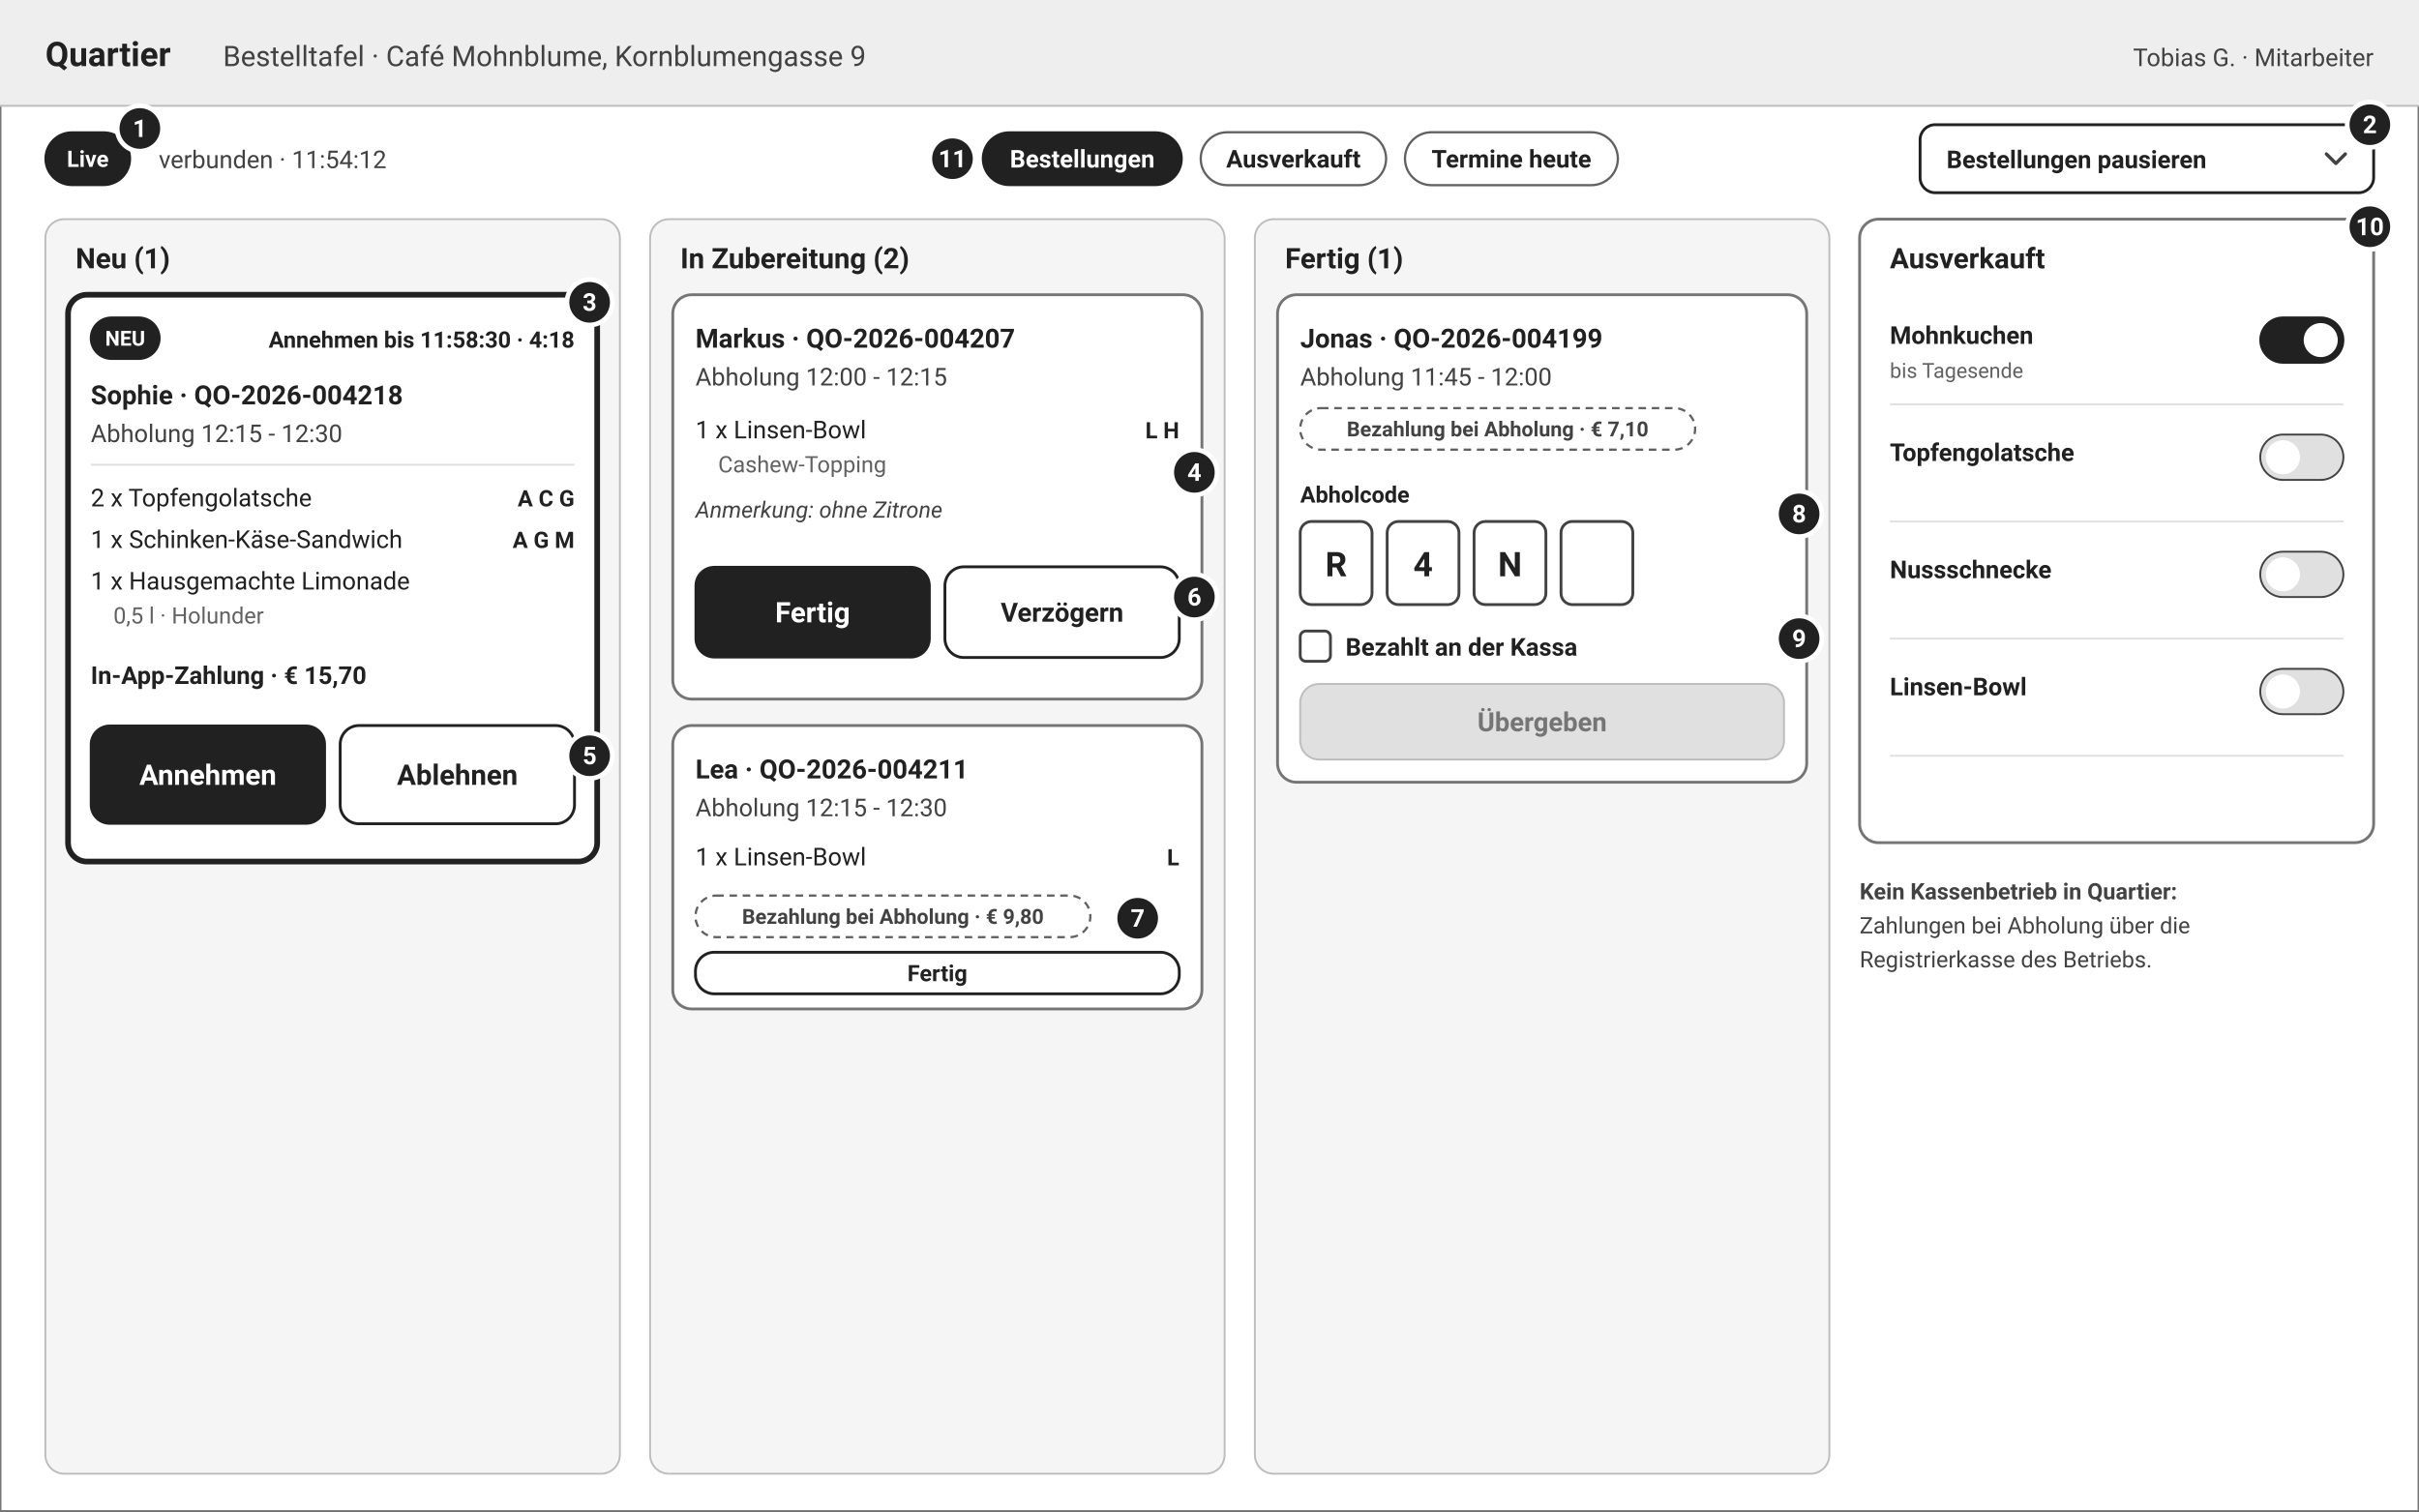
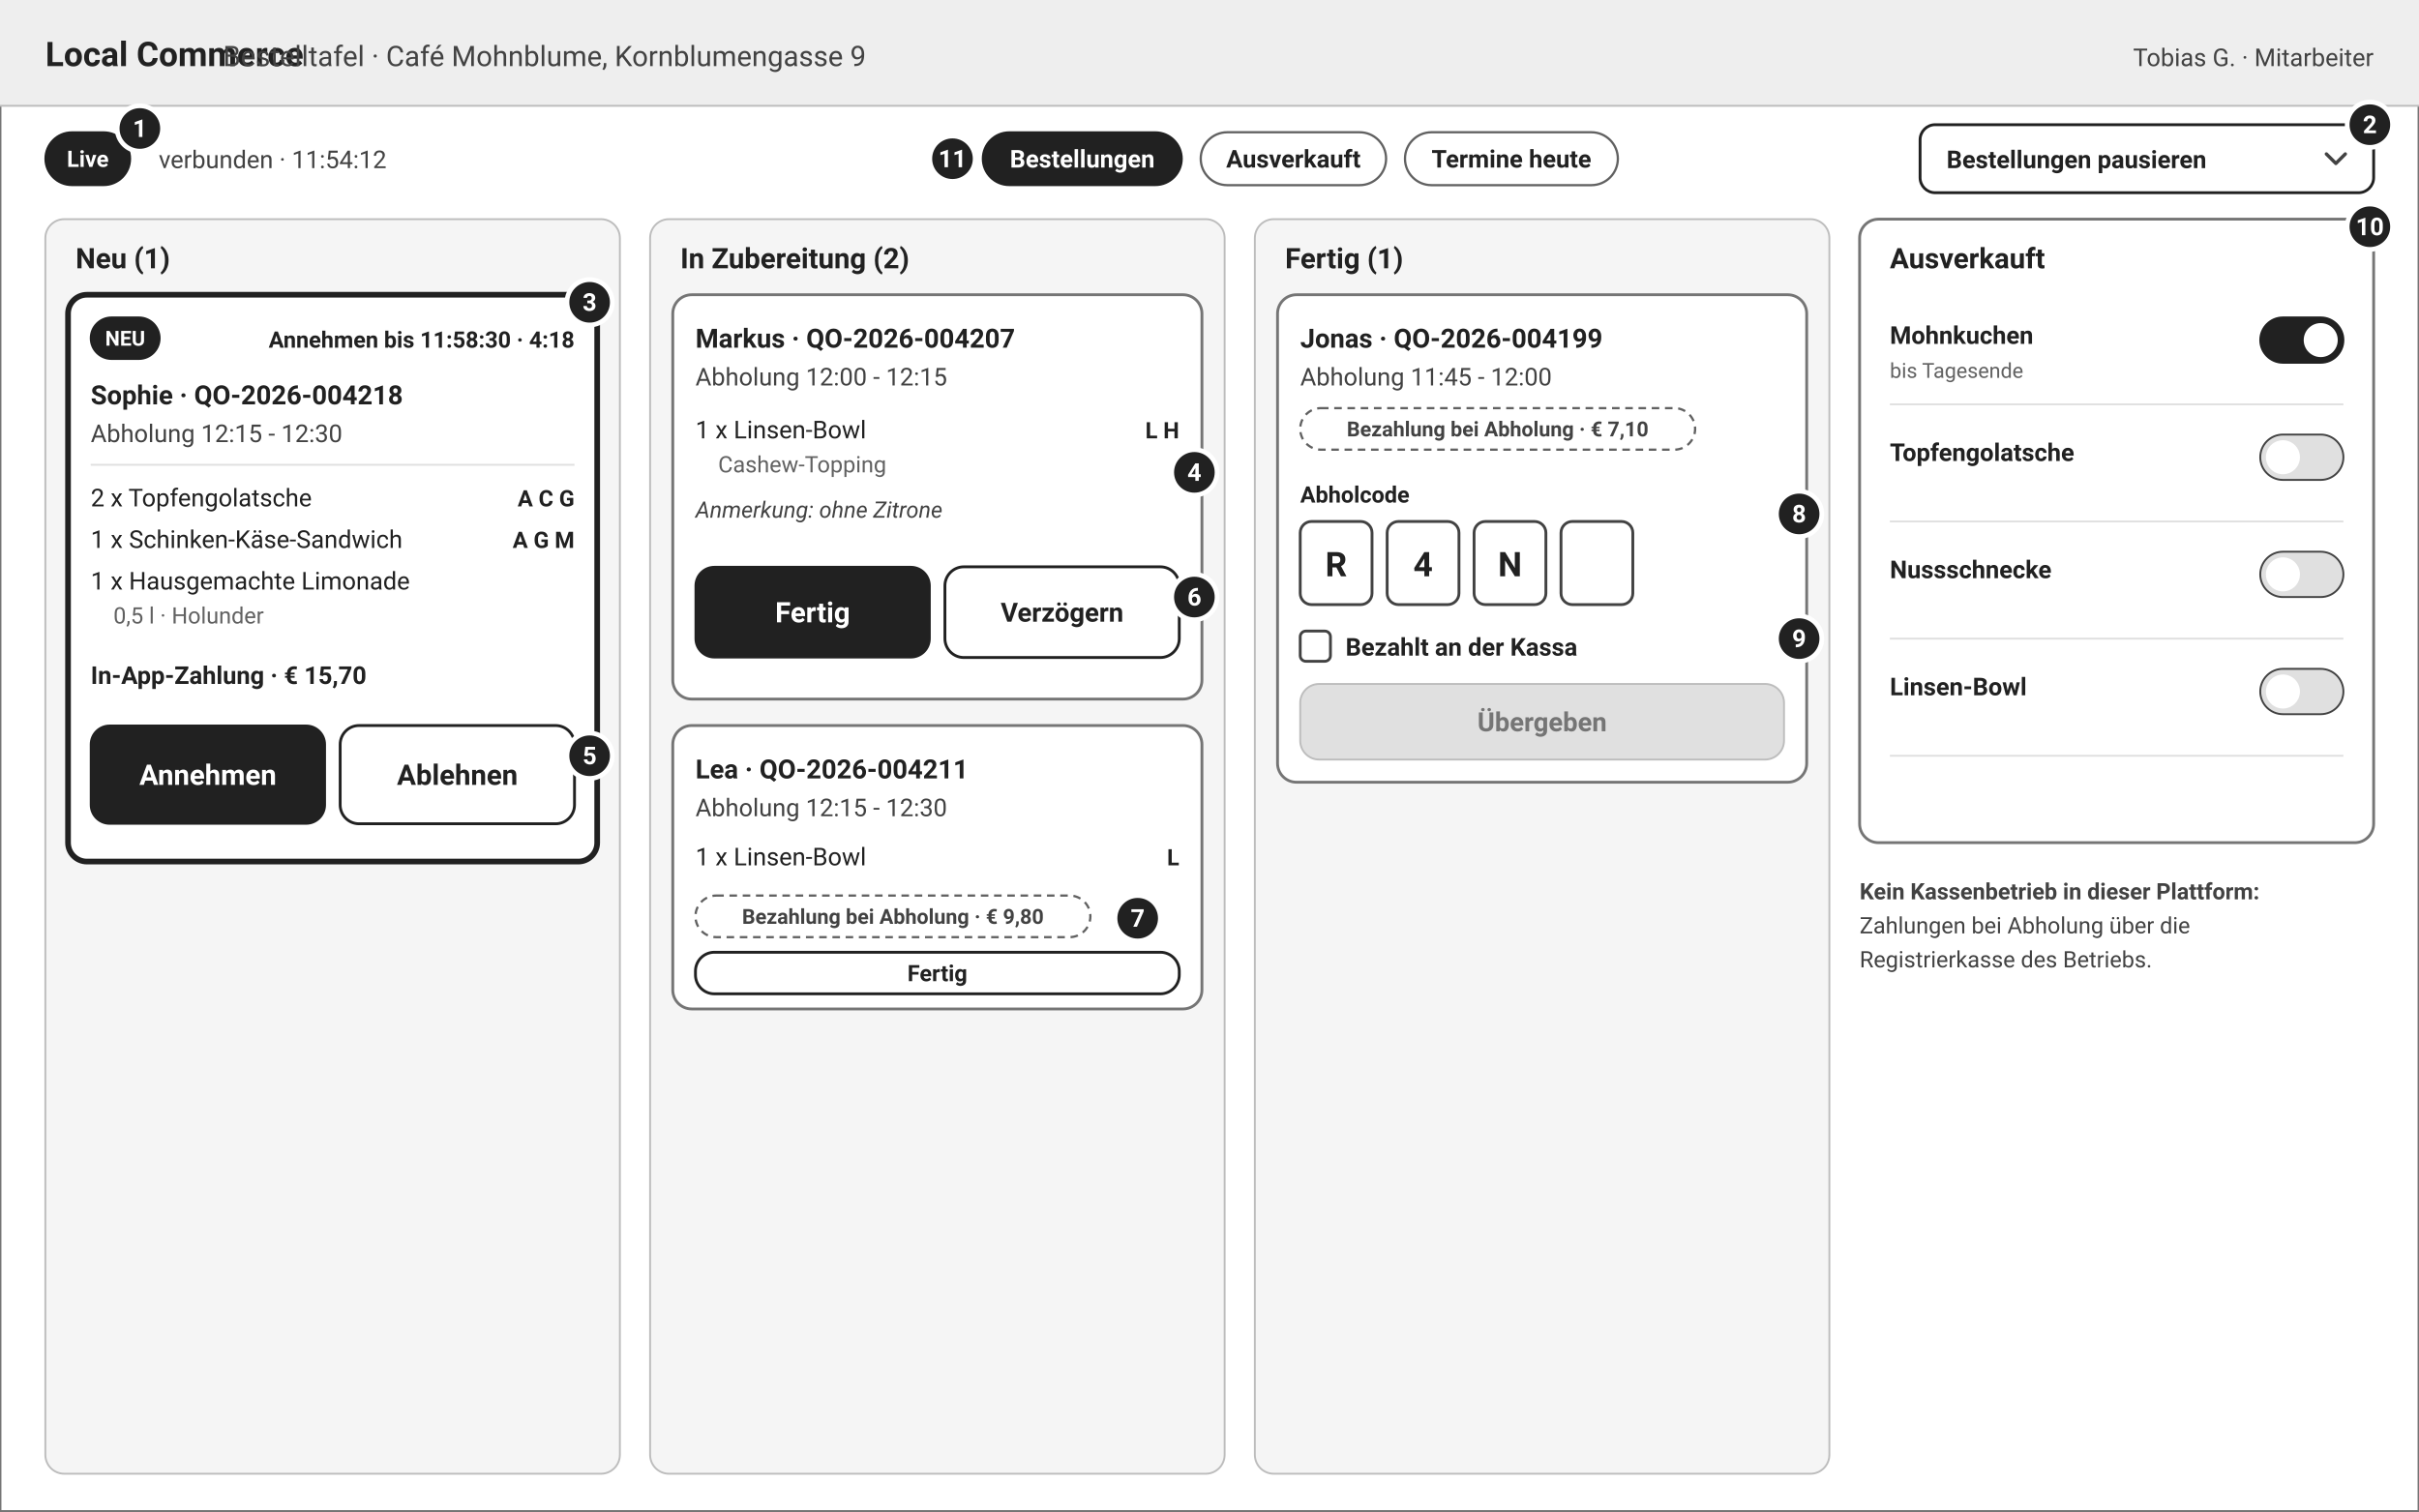
<svg xmlns="http://www.w3.org/2000/svg" width="1280" height="800" viewBox="0 0 1280 800" role="img" aria-labelledby="wf-title wf-desc">
  <rect x="0" y="0" width="1280" height="800" fill="#ffffff" />
  <g font-family="system-ui, -apple-system, 'Segoe UI', Roboto, Helvetica, Arial, sans-serif">
    <rect x="0" y="0" width="1280" height="800" rx="0" fill="#ffffff" stroke="#757575" stroke-width="1.5" />
    <rect x="0" y="0" width="1280" height="56" rx="0" fill="#eeeeee" stroke="none" />
    <line x1="0" y1="56" x2="1280" y2="56" stroke="#bdbdbd" stroke-width="1" />
-     <text x="24" y="35" font-size="18" font-weight="700" fill="#212121" text-anchor="start">Quartier</text>
+     <text x="24" y="35" font-size="18" font-weight="700" fill="#212121" text-anchor="start">Local Commerce</text>
    <text x="118" y="35" font-size="15" font-weight="400" fill="#424242" text-anchor="start">Bestelltafel · Café Mohnblume, Kornblumengasse 9</text>
    <text x="1256" y="35" font-size="13" font-weight="400" fill="#424242" text-anchor="end">Tobias G. · Mitarbeiter</text>
    <rect x="24" y="70" width="44.88" height="28" rx="14.0" fill="#212121" stroke="#212121" stroke-width="1" />
    <text x="46.44" y="88.32" font-size="12" font-weight="600" fill="#ffffff" text-anchor="middle">Live</text>
    <text x="84" y="89" font-size="13" font-weight="400" fill="#424242" text-anchor="start">verbunden · 11:54:12</text>
    <circle cx="74" cy="68" r="12" fill="#212121" stroke="#ffffff" stroke-width="2.5" />
    <text x="74" y="72.5" font-size="13" font-weight="700" fill="#ffffff" text-anchor="middle">1</text>
    <rect x="520" y="70" width="105.36" height="28" rx="14.0" fill="#212121" stroke="#212121" stroke-width="1" />
    <text x="572.68" y="88.68" font-size="13" font-weight="600" fill="#ffffff" text-anchor="middle">Bestellungen</text>
    <rect x="635.36" y="70" width="98.08" height="28" rx="14.0" fill="#ffffff" stroke="#616161" stroke-width="1.2" />
    <text x="684.4" y="88.68" font-size="13" font-weight="600" fill="#212121" text-anchor="middle">Ausverkauft</text>
    <rect x="743.44" y="70" width="112.64" height="28" rx="14.0" fill="#ffffff" stroke="#616161" stroke-width="1.2" />
    <text x="799.76" y="88.68" font-size="13" font-weight="600" fill="#212121" text-anchor="middle">Termine heute</text>
    <circle cx="504" cy="84" r="12" fill="#212121" stroke="#ffffff" stroke-width="2.5" />
    <text x="504" y="88.5" font-size="13" font-weight="700" fill="#ffffff" text-anchor="middle">11</text>
    <rect x="1016" y="66" width="240" height="36" rx="8" fill="#ffffff" stroke="#212121" stroke-width="1.5" />
    <text x="1030" y="89" font-size="13" font-weight="600" fill="#212121" text-anchor="start">Bestellungen pausieren</text>
    <path d="M1231 81.5 L1236 86.5 L1241 81.5" fill="none" stroke="#424242" stroke-width="1.8" stroke-linecap="round" stroke-linejoin="round" />
    <circle cx="1254" cy="66" r="12" fill="#212121" stroke="#ffffff" stroke-width="2.5" />
    <text x="1254" y="70.5" font-size="13" font-weight="700" fill="#ffffff" text-anchor="middle">2</text>
    <rect x="24" y="116" width="304" height="664" rx="10" fill="#f5f5f5" stroke="#bdbdbd" stroke-width="1" />
    <text x="40" y="142" font-size="15" font-weight="700" fill="#212121" text-anchor="start">Neu (1)</text>
    <rect x="344" y="116" width="304" height="664" rx="10" fill="#f5f5f5" stroke="#bdbdbd" stroke-width="1" />
    <text x="360" y="142" font-size="15" font-weight="700" fill="#212121" text-anchor="start">In Zubereitung (2)</text>
    <rect x="664" y="116" width="304" height="664" rx="10" fill="#f5f5f5" stroke="#bdbdbd" stroke-width="1" />
    <text x="680" y="142" font-size="15" font-weight="700" fill="#212121" text-anchor="start">Fertig (1)</text>
    <rect x="36" y="156" width="280" height="300" rx="10" fill="#ffffff" stroke="#212121" stroke-width="3" />
    <rect x="48" y="168" width="36.48" height="22" rx="11.0" fill="#212121" stroke="#212121" stroke-width="1" />
    <text x="66.24" y="182.96" font-size="11" font-weight="600" fill="#ffffff" text-anchor="middle">NEU</text>
    <text x="304" y="184" font-size="12" font-weight="700" fill="#212121" text-anchor="end">Annehmen bis 11:58:30 · 4:18</text>
    <text x="48" y="214" font-size="14" font-weight="700" fill="#212121" text-anchor="start">Sophie · QO-2026-004218</text>
    <text x="48" y="234" font-size="13" font-weight="400" fill="#424242" text-anchor="start">Abholung 12:15 - 12:30</text>
    <line x1="48" y1="246" x2="304" y2="246" stroke="#e0e0e0" stroke-width="1" />
    <text x="48" y="268" font-size="13" font-weight="400" fill="#212121" text-anchor="start">2 x Topfengolatsche</text>
    <text x="304" y="268" font-size="12" font-weight="600" fill="#212121" text-anchor="end">A C G</text>
    <text x="48" y="290" font-size="13" font-weight="400" fill="#212121" text-anchor="start">1 x Schinken-Käse-Sandwich</text>
    <text x="304" y="290" font-size="12" font-weight="600" fill="#212121" text-anchor="end">A G M</text>
    <text x="48" y="312" font-size="13" font-weight="400" fill="#212121" text-anchor="start">1 x Hausgemachte Limonade</text>
    <text x="60" y="330" font-size="12" font-weight="400" fill="#616161" text-anchor="start">0,5 l · Holunder</text>
    <text x="48" y="362" font-size="13" font-weight="600" fill="#212121" text-anchor="start">In-App-Zahlung · € 15,70</text>
    <rect x="48" y="384" width="124" height="52" rx="10" fill="#212121" stroke="#212121" stroke-width="1" />
    <text x="110.0" y="415.4" font-size="15" font-weight="600" fill="#ffffff" text-anchor="middle">Annehmen</text>
    <rect x="180" y="384" width="124" height="52" rx="10" fill="#ffffff" stroke="#212121" stroke-width="1.5" />
    <text x="242.0" y="415.4" font-size="15" font-weight="600" fill="#212121" text-anchor="middle">Ablehnen</text>
    <circle cx="312" cy="160" r="12" fill="#212121" stroke="#ffffff" stroke-width="2.5" />
    <text x="312" y="164.5" font-size="13" font-weight="700" fill="#ffffff" text-anchor="middle">3</text>
    <circle cx="312" cy="400" r="12" fill="#212121" stroke="#ffffff" stroke-width="2.5" />
    <text x="312" y="404.5" font-size="13" font-weight="700" fill="#ffffff" text-anchor="middle">5</text>
    <rect x="356" y="156" width="280" height="214" rx="10" fill="#ffffff" stroke="#757575" stroke-width="1.5" />
    <text x="368" y="184" font-size="14" font-weight="700" fill="#212121" text-anchor="start">Markus · QO-2026-004207</text>
    <text x="368" y="204" font-size="13" font-weight="400" fill="#424242" text-anchor="start">Abholung 12:00 - 12:15</text>
    <text x="368" y="232" font-size="13" font-weight="400" fill="#212121" text-anchor="start">1 x Linsen-Bowl</text>
    <text x="624" y="232" font-size="12" font-weight="700" fill="#212121" text-anchor="end">L H</text>
    <text x="380" y="250" font-size="12" font-weight="400" fill="#616161" text-anchor="start">Cashew-Topping</text>
    <text x="368" y="274" font-size="12" font-weight="400" fill="#424242" text-anchor="start" font-style="italic">Anmerkung: ohne Zitrone</text>
    <rect x="368" y="300" width="124" height="48" rx="10" fill="#212121" stroke="#212121" stroke-width="1" />
    <text x="430.0" y="329.4" font-size="15" font-weight="600" fill="#ffffff" text-anchor="middle">Fertig</text>
    <rect x="500" y="300" width="124" height="48" rx="10" fill="#ffffff" stroke="#212121" stroke-width="1.5" />
    <text x="562.0" y="329.04" font-size="14" font-weight="600" fill="#212121" text-anchor="middle">Verzögern</text>
    <circle cx="632" cy="250" r="12" fill="#212121" stroke="#ffffff" stroke-width="2.5" />
    <text x="632" y="254.5" font-size="13" font-weight="700" fill="#ffffff" text-anchor="middle">4</text>
    <circle cx="632" cy="316" r="12" fill="#212121" stroke="#ffffff" stroke-width="2.5" />
    <text x="632" y="320.5" font-size="13" font-weight="700" fill="#ffffff" text-anchor="middle">6</text>
    <rect x="356" y="384" width="280" height="150" rx="10" fill="#ffffff" stroke="#757575" stroke-width="1.5" />
    <text x="368" y="412" font-size="14" font-weight="700" fill="#212121" text-anchor="start">Lea · QO-2026-004211</text>
    <text x="368" y="432" font-size="13" font-weight="400" fill="#424242" text-anchor="start">Abholung 12:15 - 12:30</text>
    <text x="368" y="458" font-size="13" font-weight="400" fill="#212121" text-anchor="start">1 x Linsen-Bowl</text>
    <text x="624" y="458" font-size="12" font-weight="600" fill="#212121" text-anchor="end">L</text>
    <rect x="368" y="474" width="208.96" height="22" rx="11.0" fill="#ffffff" stroke="#616161" stroke-width="1.2" stroke-dasharray="4 3" />
    <text x="472.48" y="488.96" font-size="11" font-weight="600" fill="#424242" text-anchor="middle">Bezahlung bei Abholung · € 9,80</text>
    <rect x="368" y="504" width="256" height="22" rx="10" fill="#ffffff" stroke="#212121" stroke-width="1.5" />
    <text x="496.0" y="519.32" font-size="12" font-weight="600" fill="#212121" text-anchor="middle">Fertig</text>
    <circle cx="602" cy="486" r="12" fill="#212121" stroke="#ffffff" stroke-width="2.5" />
    <text x="602" y="490.5" font-size="13" font-weight="700" fill="#ffffff" text-anchor="middle">7</text>
    <rect x="676" y="156" width="280" height="258" rx="10" fill="#ffffff" stroke="#757575" stroke-width="1.5" />
    <text x="688" y="184" font-size="14" font-weight="700" fill="#212121" text-anchor="start">Jonas · QO-2026-004199</text>
    <text x="688" y="204" font-size="13" font-weight="400" fill="#424242" text-anchor="start">Abholung 11:45 - 12:00</text>
    <rect x="688" y="216" width="208.96" height="22" rx="11.0" fill="#ffffff" stroke="#616161" stroke-width="1.2" stroke-dasharray="4 3" />
    <text x="792.48" y="230.96" font-size="11" font-weight="600" fill="#424242" text-anchor="middle">Bezahlung bei Abholung · € 7,10</text>
    <text x="688" y="266" font-size="12" font-weight="600" fill="#212121" text-anchor="start">Abholcode</text>
    <rect x="688" y="276" width="38" height="44" rx="6" fill="#ffffff" stroke="#424242" stroke-width="1.5" />
    <text x="707" y="305" font-size="18" font-weight="700" fill="#212121" text-anchor="middle">R</text>
    <rect x="734" y="276" width="38" height="44" rx="6" fill="#ffffff" stroke="#424242" stroke-width="1.5" />
    <text x="753" y="305" font-size="18" font-weight="700" fill="#212121" text-anchor="middle">4</text>
    <rect x="780" y="276" width="38" height="44" rx="6" fill="#ffffff" stroke="#424242" stroke-width="1.5" />
    <text x="799" y="305" font-size="18" font-weight="700" fill="#212121" text-anchor="middle">N</text>
    <rect x="826" y="276" width="38" height="44" rx="6" fill="#ffffff" stroke="#424242" stroke-width="1.5" />
    <text x="845" y="305" font-size="18" font-weight="700" fill="#212121" text-anchor="middle" />
    <circle cx="952" cy="272" r="12" fill="#212121" stroke="#ffffff" stroke-width="2.5" />
    <text x="952" y="276.5" font-size="13" font-weight="700" fill="#ffffff" text-anchor="middle">8</text>
    <rect x="688" y="334" width="16" height="16" rx="3" fill="#ffffff" stroke="#424242" stroke-width="1.5" />
    <text x="712" y="347" font-size="13" font-weight="600" fill="#212121" text-anchor="start">Bezahlt an der Kassa</text>
    <circle cx="952" cy="338" r="12" fill="#212121" stroke="#ffffff" stroke-width="2.5" />
    <text x="952" y="342.5" font-size="13" font-weight="700" fill="#ffffff" text-anchor="middle">9</text>
    <rect x="688" y="362" width="256" height="40" rx="10" fill="#e0e0e0" stroke="#bdbdbd" stroke-width="1" />
    <text x="816.0" y="387.04" font-size="14" font-weight="600" fill="#757575" text-anchor="middle">Übergeben</text>
    <rect x="984" y="116" width="272" height="330" rx="10" fill="#ffffff" stroke="#757575" stroke-width="1.5" />
    <text x="1000" y="142" font-size="15" font-weight="700" fill="#212121" text-anchor="start">Ausverkauft</text>
    <text x="1000" y="182" font-size="13" font-weight="600" fill="#212121" text-anchor="start">Mohnkuchen</text>
    <text x="1000" y="200" font-size="11" font-weight="400" fill="#616161" text-anchor="start">bis Tagesende</text>
    <rect x="1196" y="168" width="44" height="24" rx="12" fill="#212121" stroke="#212121" stroke-width="1" />
    <circle cx="1228" cy="180" r="9" fill="#ffffff" stroke="none" />
    <line x1="1000" y1="214" x2="1240" y2="214" stroke="#e0e0e0" stroke-width="1" />
    <text x="1000" y="244" font-size="13" font-weight="600" fill="#212121" text-anchor="start">Topfengolatsche</text>
    <rect x="1196" y="230" width="44" height="24" rx="12" fill="#e0e0e0" stroke="#424242" stroke-width="1" />
    <circle cx="1208" cy="242" r="9" fill="#ffffff" stroke="none" />
    <line x1="1000" y1="276" x2="1240" y2="276" stroke="#e0e0e0" stroke-width="1" />
    <text x="1000" y="306" font-size="13" font-weight="600" fill="#212121" text-anchor="start">Nussschnecke</text>
    <rect x="1196" y="292" width="44" height="24" rx="12" fill="#e0e0e0" stroke="#424242" stroke-width="1" />
    <circle cx="1208" cy="304" r="9" fill="#ffffff" stroke="none" />
    <line x1="1000" y1="338" x2="1240" y2="338" stroke="#e0e0e0" stroke-width="1" />
    <text x="1000" y="368" font-size="13" font-weight="600" fill="#212121" text-anchor="start">Linsen-Bowl</text>
    <rect x="1196" y="354" width="44" height="24" rx="12" fill="#e0e0e0" stroke="#424242" stroke-width="1" />
    <circle cx="1208" cy="366" r="9" fill="#ffffff" stroke="none" />
    <line x1="1000" y1="400" x2="1240" y2="400" stroke="#e0e0e0" stroke-width="1" />
    <circle cx="1254" cy="120" r="12" fill="#212121" stroke="#ffffff" stroke-width="2.5" />
    <text x="1254" y="124.5" font-size="13" font-weight="700" fill="#ffffff" text-anchor="middle">10</text>
-     <text x="984" y="476" font-size="12" font-weight="600" fill="#424242" text-anchor="start">Kein Kassenbetrieb in Quartier:</text>
+     <text x="984" y="476" font-size="12" font-weight="600" fill="#424242" text-anchor="start">Kein Kassenbetrieb in dieser Plattform:</text>
    <text x="984" y="494" font-size="12" font-weight="400" fill="#424242" text-anchor="start">Zahlungen bei Abholung über die</text>
    <text x="984" y="512" font-size="12" font-weight="400" fill="#424242" text-anchor="start">Registrierkasse des Betriebs.</text>
  </g>
</svg>
